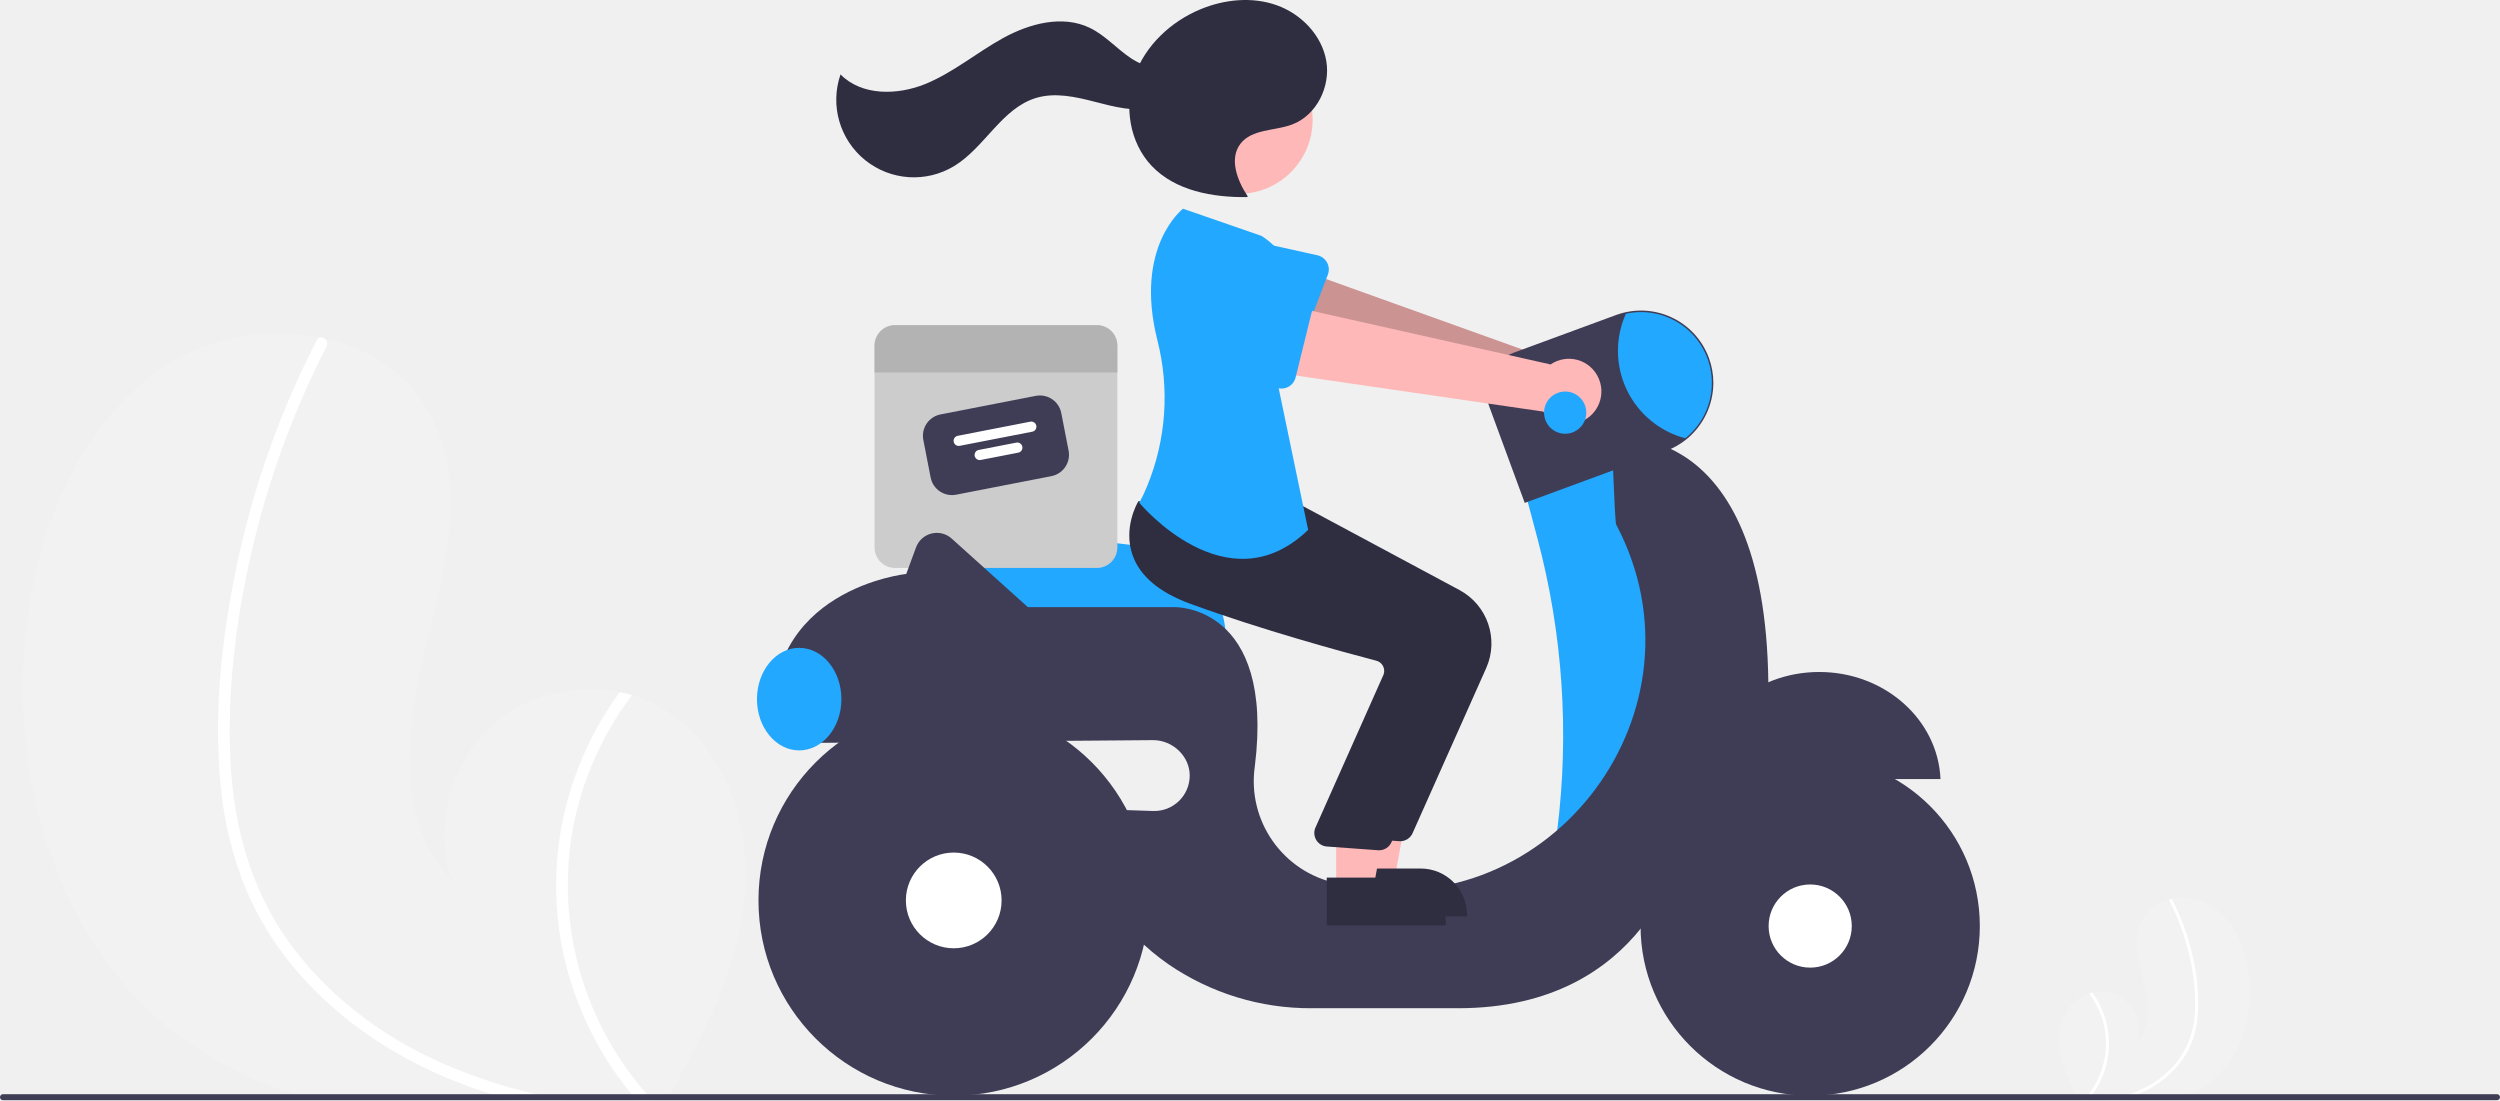
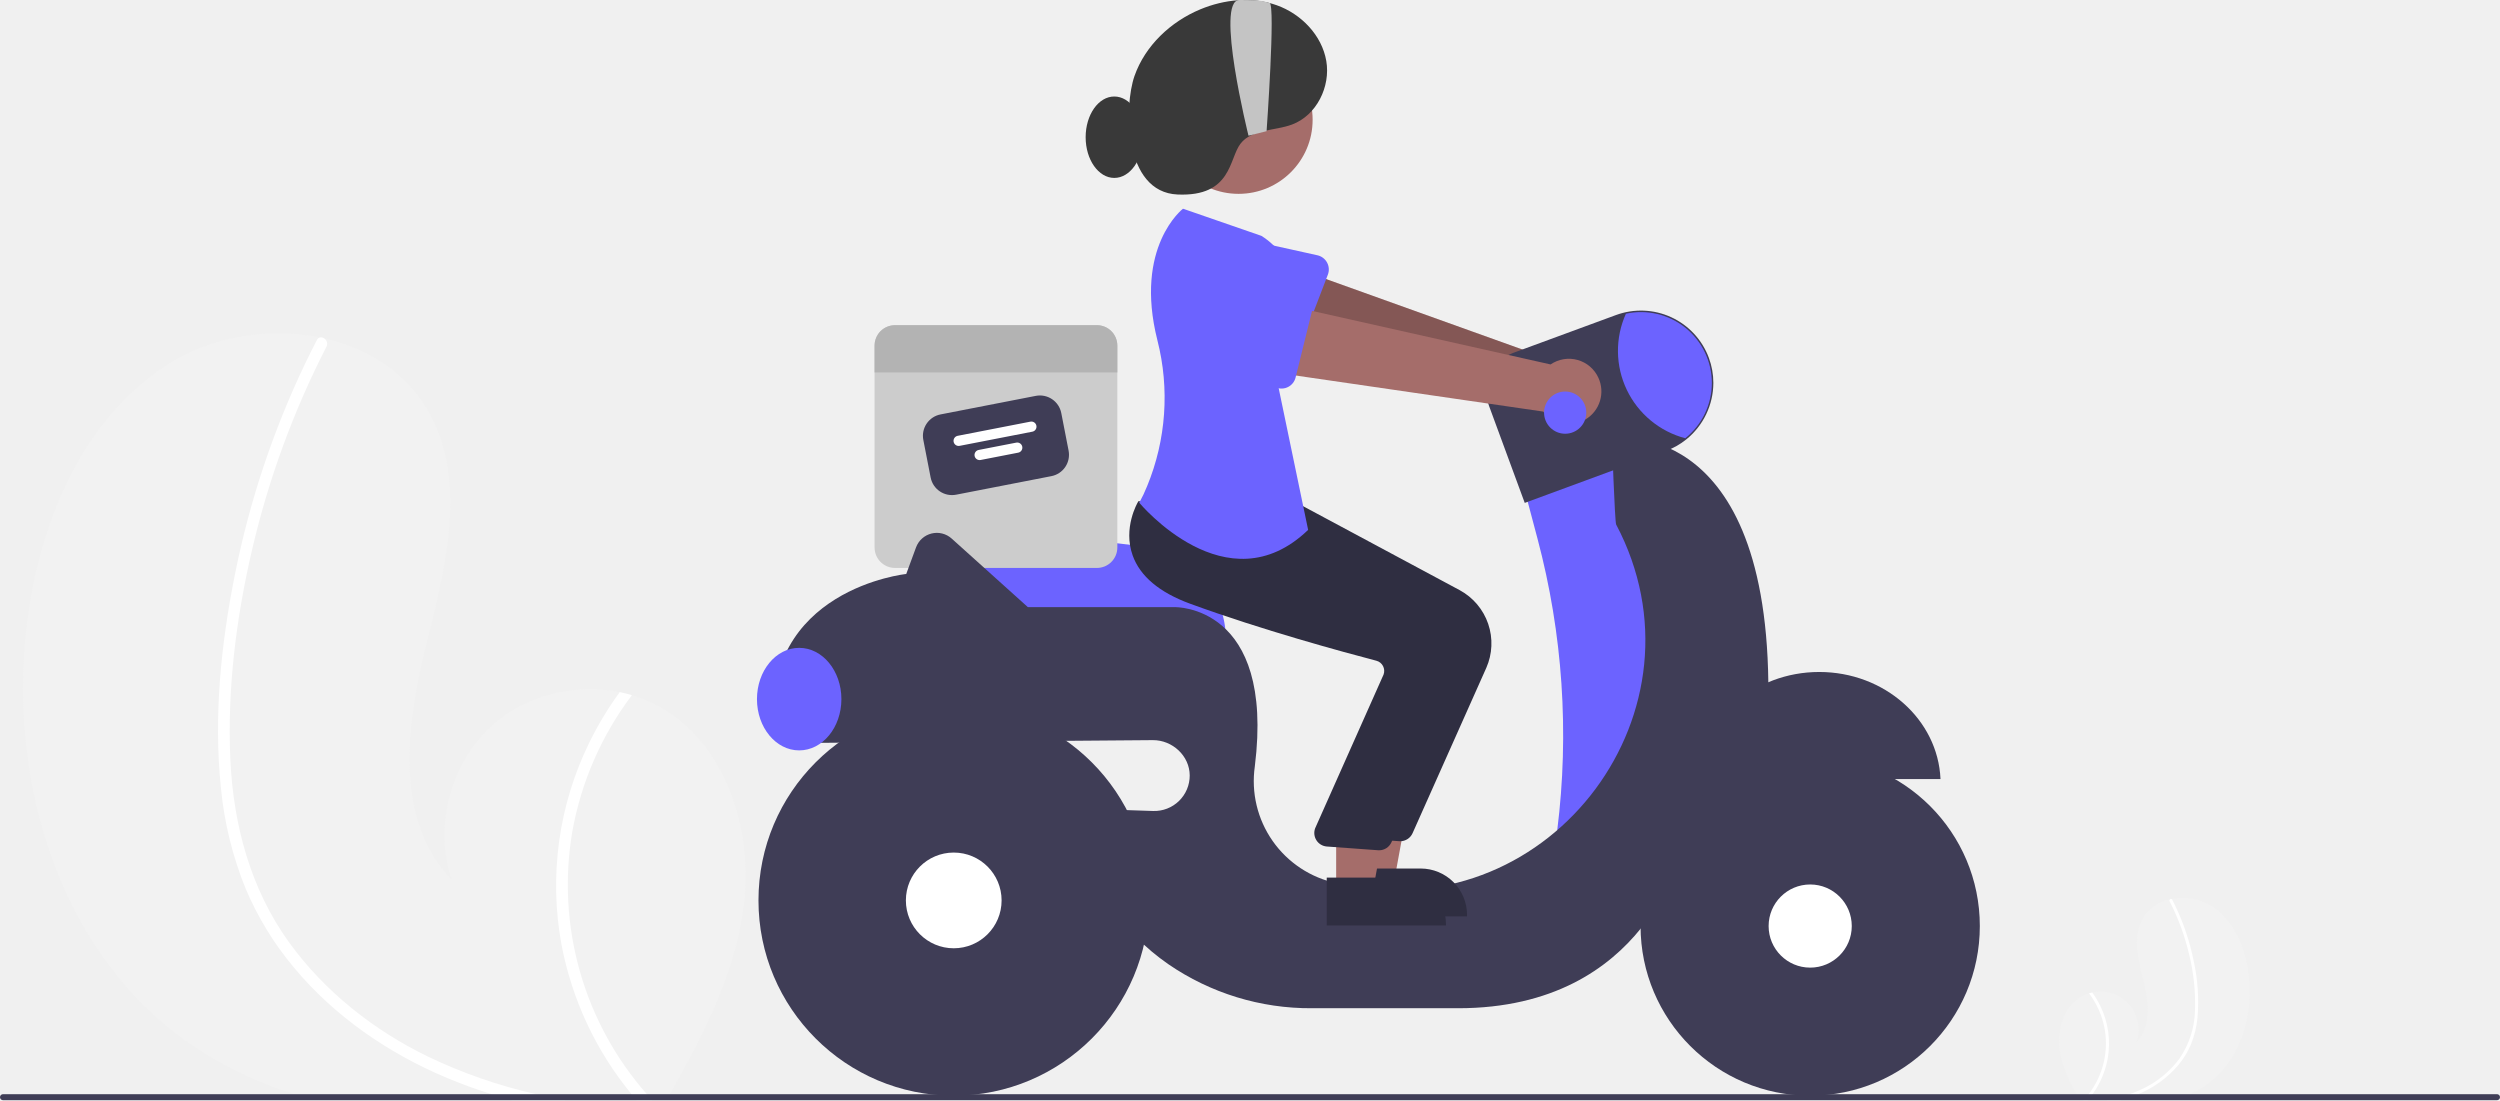
- <svg xmlns="http://www.w3.org/2000/svg" id="b9b3c72a-3b99-4e28-aee4-7b73d40b397f" data-name="Layer 1" width="829" height="364.829" viewBox="0 0 829 364.829">
-   <path d="M432.13,567.974c-2.85,22.33-13.33,42.76-24.51,62.44-.37.67-.75,1.33-1.14,2H290.28c-2.35-.61-4.67-1.28-6.98-2a127.027,127.027,0,0,1-36.69-18.05c-42.75-30.8-59.2-89-51.77-141.15,4.62-32.4,18.84-65.48,46.53-82.93,14.62-9.23,33.4-12.23,50.23-8.8.44.08.88.18,1.33.27,14.48,3.26,27.38,11.36,34.72,24.41,13.2,23.45,5.34,52.5-1.15,78.6-6.47,26.1-9.98,57.34,8.8,76.59-6.2-18.25-.08-40.02,14.73-52.36,11.19-9.31,26.77-12.8,40.98-9.91,1.36.29,2.7.62,4.02,1.02a44.598,44.598,0,0,1,9.17,3.84C426.35,514.315,435.32,542.805,432.13,567.974Z" transform="translate(-185.5 -267.5855)" fill="#f2f2f2" />
-   <path d="M363.23,630.414c3.22.75,6.45,1.41,9.7,2H355.36c-2.3-.62-4.59-1.28-6.86-2q-7.485-2.34-14.74-5.37c-19.4-8.14-37.27-20.36-50.79-36.62a103.371,103.371,0,0,1-16.02-26.17,118.856,118.856,0,0,1-8.2-33.49c-2.45-23.6.05-47.85,4.72-71.03a296.451,296.451,0,0,1,23.16-69.47q1.905-3.975,3.94-7.9a1.542,1.542,0,0,1,1.03-.88,1.777,1.777,0,0,1,1.33.27,2.106,2.106,0,0,1,.83,2.78,293.039,293.039,0,0,0-24.58,66.96c-5.32,22.67-8.34,46.39-7.31,69.7.98,21.78,6.67,43.2,19.58,61.01,11.79,16.26,28.07,29.08,46.08,37.81A169.131,169.131,0,0,0,363.23,630.414Z" transform="translate(-185.5 -267.5855)" fill="#fff" />
-   <path d="M401.79,632.414h-5.18c-.58-.66-1.14-1.33-1.69-2a110.411,110.411,0,0,1-23.24-49.66,107.734,107.734,0,0,1,9.29-67.05,110.241,110.241,0,0,1,10.04-16.62c1.36.29,2.7.62,4.02,1.02a106.056,106.056,0,0,0-19.77,45.34A105.095,105.095,0,0,0,400,630.414C400.58,631.084,401.18,631.755,401.79,632.414Z" transform="translate(-185.5 -267.5855)" fill="#fff" />
-   <path d="M868.429,615.408c.752,5.893,3.518,11.285,6.469,16.479.098.177.198.351.301.528h30.667c.62-.161,1.232-.338,1.842-.528a33.525,33.525,0,0,0,9.683-4.764c11.283-8.129,15.624-23.489,13.663-37.252-1.219-8.551-4.972-17.281-12.28-21.887a18.437,18.437,0,0,0-13.257-2.322c-.116.021-.232.048-.351.071a13.68,13.68,0,0,0-9.163,6.442c-3.484,6.189-1.409,13.856.303,20.744,1.708,6.888,2.634,15.133-2.322,20.214a12.644,12.644,0,0,0-14.703-16.434c-.359.077-.713.164-1.061.269a11.771,11.771,0,0,0-2.42,1.013C869.955,601.246,867.587,608.765,868.429,615.408Z" transform="translate(-185.5 -267.5855)" fill="#f2f2f2" />
-   <path d="M886.613,631.887c-.85.198-1.702.372-2.56.528h4.637c.607-.164,1.211-.338,1.81-.528q1.976-.618,3.89-1.417a34.9,34.9,0,0,0,13.404-9.665,27.282,27.282,0,0,0,4.228-6.907,31.368,31.368,0,0,0,2.164-8.839,62.858,62.858,0,0,0-1.246-18.746,78.238,78.238,0,0,0-6.112-18.334q-.503-1.049-1.04-2.085a.407.407,0,0,0-.272-.232.469.469,0,0,0-.351.071.556.556,0,0,0-.219.734,77.338,77.338,0,0,1,6.487,17.672,68.022,68.022,0,0,1,1.929,18.395,29.351,29.351,0,0,1-5.168,16.102,32.486,32.486,0,0,1-12.161,9.979A44.637,44.637,0,0,1,886.613,631.887Z" transform="translate(-185.5 -267.5855)" fill="#fff" />
-   <path d="M876.437,632.415h1.367c.153-.174.301-.351.446-.528a29.14,29.14,0,0,0,6.134-13.106,28.433,28.433,0,0,0-2.452-17.696,29.095,29.095,0,0,0-2.65-4.386c-.359.077-.713.164-1.061.269a27.99,27.99,0,0,1,5.218,11.966,27.737,27.737,0,0,1-6.529,22.953C876.756,632.064,876.598,632.24,876.437,632.415Z" transform="translate(-185.5 -267.5855)" fill="#fff" />
-   <path d="M592.01,480.094h-95.981L495.011,450.583a8.86,8.86,0,0,1,9.931-9.099l55.854,6.839h.007a31.291,31.291,0,0,1,31.206,31.27Z" transform="translate(-185.5 -267.5855)" fill="#22A8FF" />
-   <path d="M549.231,375.414H482.289a6.777,6.777,0,0,0-6.779,6.779v66.942a6.777,6.777,0,0,0,6.779,6.779h66.942a6.777,6.777,0,0,0,6.779-6.779V382.193A6.777,6.777,0,0,0,549.231,375.414Z" transform="translate(-185.5 -267.5855)" fill="#ccc" />
-   <path d="M534.154,425.471l-31.606,6.155a7.211,7.211,0,0,1-8.447-5.693L491.672,413.457a7.211,7.211,0,0,1,5.693-8.447l31.606-6.155a7.211,7.211,0,0,1,8.447,5.693l2.43,12.476A7.211,7.211,0,0,1,534.154,425.471Z" transform="translate(-185.5 -267.5855)" fill="#3f3d56" />
-   <path d="M527.831,410.732l-24.121,4.697a1.695,1.695,0,0,1-.648-3.327l24.121-4.697a1.695,1.695,0,0,1,.648,3.327Z" transform="translate(-185.5 -267.5855)" fill="#fff" />
-   <path d="M523.143,417.688l-12.476,2.43a1.695,1.695,0,0,1-.648-3.327l12.476-2.43a1.695,1.695,0,1,1,.648,3.327Z" transform="translate(-185.5 -267.5855)" fill="#fff" />
-   <path d="M556.01,382.193v8.897h-80.5v-8.897a6.777,6.777,0,0,1,6.779-6.779h66.942A6.777,6.777,0,0,1,556.01,382.193Z" transform="translate(-185.5 -267.5855)" fill="#b3b3b3" />
-   <path d="M716.761,393.877a10.743,10.743,0,0,0-15.193-6.365l-92.097-33.043-4.056,23.007,91.803,25.245a10.801,10.801,0,0,0,19.543-8.845Z" transform="translate(-185.5 -267.5855)" fill="#ffb8b8" />
-   <path d="M716.761,393.877a10.743,10.743,0,0,0-15.193-6.365l-92.097-33.043-4.056,23.007,91.803,25.245a10.801,10.801,0,0,0,19.543-8.845Z" transform="translate(-185.5 -267.5855)" opacity="0.2" />
-   <path d="M625.817,358.662l-8.697,22.72a4.817,4.817,0,0,1-6.861,2.476l-21.136-11.896a13.377,13.377,0,0,1,9.637-24.959l23.602,5.235a4.817,4.817,0,0,1,3.454,6.424Z" transform="translate(-185.5 -267.5855)" fill="#22A8FF" />
-   <path d="M724.01,414.914l-33,15,4.333,16.311a253.735,253.735,0,0,1,6.54,96.65v0l24.128,5.039,20-51-7-58Z" transform="translate(-185.5 -267.5855)" fill="#22A8FF" />
-   <path d="M788.76,490.414c-21.682,0-39.352,15.762-40.209,35.5h80.418C828.111,506.176,810.442,490.414,788.76,490.414Z" transform="translate(-185.5 -267.5855)" fill="#3f3d56" />
-   <path d="M771.881,493.816c-1.128-89.098-51.872-80.902-51.872-80.902s.949,27.733,1.405,28.596c32.335,61.18-21.03,132.904-88.96,119.709q-1.921-.373-3.691-.757a34.581,34.581,0,0,1-27.163-38.763c6.692-53.736-26.591-52.785-26.591-52.785H526.343l-25.273-22.746a7.347,7.347,0,0,0-11.809,2.921l-3.251,8.825s-48,5-44,52h14.84a29.967,29.967,0,0,0,.16,4l110.751-.9c6.492-.053,12.222,5.208,12.249,11.7a11.753,11.753,0,0,1-12.144,11.796l-17.855-.595c-5.5,24.5,8,41,22.875,51.375a83.148,83.148,0,0,0,47.618,14.625h48.507c63,0,74-53,74-53C776.01,534.914,771.881,493.816,771.881,493.816Z" transform="translate(-185.5 -267.5855)" fill="#3f3d56" />
-   <circle cx="600.26" cy="307.079" r="56.25" fill="#3f3d56" />
-   <circle cx="600.26" cy="307.079" r="13.787" fill="#fff" />
-   <circle cx="316.26" cy="298.579" r="64.75" fill="#3f3d56" />
-   <circle cx="316.26" cy="298.579" r="15.87" fill="#fff" />
-   <path d="M691.104,434.347,679.23,402.097a13.638,13.638,0,0,1,8.087-17.511l34.04-12.531a23.998,23.998,0,0,1,30.812,14.227,23.845,23.845,0,0,1,1.481,8.292,24.189,24.189,0,0,1-8.988,18.73,23.813,23.813,0,0,1-6.72,3.789Z" transform="translate(-185.5 -267.5855)" fill="#3f3d56" />
-   <path d="M753.15,394.574a23.549,23.549,0,0,1-8.8,18.34,29.988,29.988,0,0,1-19.7-41.3,23.505,23.505,0,0,1,28.5,22.96Z" transform="translate(-185.5 -267.5855)" fill="#22A8FF" />
-   <ellipse cx="265.01" cy="231.829" rx="14" ry="17" fill="#22A8FF" />
-   <polygon points="450.071 292.005 462.331 292.005 468.164 260.208 450.069 260.209 450.071 292.005" fill="#ffb8b8" />
-   <path d="M632.444,555.588l24.144-.001h.001a15.386,15.386,0,0,1,15.386,15.386v.5l-39.531.001Z" transform="translate(-185.5 -267.5855)" fill="#2f2e41" />
-   <path d="M649.801,546.54q-.214,0-.43-.021l-16.967-1.235a4.5,4.5,0,0,1-3.809-6.029l22.707-51.015a3.498,3.498,0,0,0-.196-2.799,3.451,3.451,0,0,0-2.211-1.76c-10.677-2.791-38.072-10.223-61.786-18.918-10.16-3.726-16.559-9.109-19.019-16.002-3.243-9.087,1.555-17.374,1.76-17.722l.161-.272,22.315,2.028,24.191,2.058,53.013,28.428a20.086,20.086,0,0,1,8.819,25.784L653.908,543.873A4.497,4.497,0,0,1,649.801,546.54Z" transform="translate(-185.5 -267.5855)" fill="#2f2e41" />
-   <circle cx="410.705" cy="39.72" r="24.561" fill="#ffb8b8" />
-   <polygon points="443.071 295.005 455.331 295.005 461.164 263.208 443.069 263.209 443.071 295.005" fill="#ffb8b8" />
-   <path d="M625.444,558.588l24.144-.001h.001a15.386,15.386,0,0,1,15.386,15.386v.5l-39.531.001Z" transform="translate(-185.5 -267.5855)" fill="#2f2e41" />
-   <path d="M642.801,549.54q-.214,0-.43-.021l-16.967-1.235a4.5,4.5,0,0,1-3.809-6.029l22.707-51.015a3.498,3.498,0,0,0-.196-2.799,3.451,3.451,0,0,0-2.211-1.76c-10.677-2.791-38.072-10.223-61.786-18.918-10.16-3.726-16.559-9.109-19.019-16.002-3.243-9.087,1.555-17.374,1.76-17.722l.161-.272,22.315,2.028,24.191,2.058,53.013,28.428a20.086,20.086,0,0,1,8.819,25.784L646.908,546.873A4.497,4.497,0,0,1,642.801,549.54Z" transform="translate(-185.5 -267.5855)" fill="#2f2e41" />
-   <path d="M603.78,345.794l-26-9s-16.322,12.54-8.481,43.649a77.012,77.012,0,0,1-3.4,48.32,49.779,49.779,0,0,1-2.619,5.531s29,35,56,9l-10.5-50.5S625.28,359.294,603.78,345.794Z" transform="translate(-185.5 -267.5855)" fill="#22A8FF" />
-   <path d="M599.255,332.702c-3.496-5.232-6.254-12.488-2.406-17.466,3.799-4.914,11.292-4.19,17.111-6.365,8.104-3.029,12.804-12.549,11.338-21.076s-8.31-15.594-16.464-18.486-17.348-1.951-25.333,1.379c-9.829,4.1-18.261,12.03-21.797,22.076s-1.646,22.108,5.689,29.83c7.864,8.278,20.206,10.485,31.623,10.351" transform="translate(-185.5 -267.5855)" fill="#2f2e41" />
-   <path d="M576.408,288.069c-4.405,3.586-11.125,1.993-15.854-1.154s-8.565-7.628-13.681-10.096c-9.019-4.35-19.924-1.458-28.702,3.36s-16.559,11.475-25.831,15.256-21.104,3.968-28.125-3.172a25.732,25.732,0,0,0,37.71,30.371c10.159-6.188,15.771-19.164,27.166-22.579,6.306-1.89,13.076-.368,19.449,1.281s13.018,3.43,19.449,2.027,12.447-7.183,11.629-13.715Z" transform="translate(-185.5 -267.5855)" fill="#2f2e41" />
-   <path d="M715.538,392.877a10.743,10.743,0,0,0-15.863-4.442L604.206,367.008l-1.187,23.332,94.217,13.726a10.801,10.801,0,0,0,18.302-11.189Z" transform="translate(-185.5 -267.5855)" fill="#ffb8b8" />
-   <path d="M620.945,369.151l-5.827,23.62a4.817,4.817,0,0,1-6.503,3.303l-22.443-9.198a13.377,13.377,0,0,1,6.484-25.957l24.068,2.283a4.817,4.817,0,0,1,4.22,5.949Z" transform="translate(-185.5 -267.5855)" fill="#22A8FF" />
-   <circle cx="519.01" cy="136.829" r="7" fill="#22A8FF" />
-   <path d="M1014.5,631.414a1.003,1.003,0,0,1-1,1h-827a1,1,0,0,1,0-2h827A1.003,1.003,0,0,1,1014.5,631.414Z" transform="translate(-185.5 -267.5855)" fill="#3f3d56" />
+ <svg xmlns="http://www.w3.org/2000/svg" width="829" height="365" viewBox="0 0 829 365" fill="none">
+   <g clip-path="url(#clip0)">
+     <path d="M246.63 300.389C243.78 322.719 233.3 343.149 222.12 362.829C221.75 363.499 221.37 364.159 220.98 364.829H104.78C102.43 364.219 100.11 363.549 97.8 362.829C84.675 358.833 72.285 352.737 61.11 344.779C18.36 313.979 1.91 255.779 9.34 203.629C13.96 171.229 28.18 138.149 55.87 120.699C70.49 111.469 89.27 108.469 106.1 111.899C106.54 111.979 106.98 112.079 107.43 112.169C121.91 115.429 134.81 123.529 142.15 136.579C155.35 160.029 147.49 189.079 141 215.179C134.53 241.279 131.02 272.519 149.8 291.769C143.6 273.519 149.72 251.749 164.53 239.409C175.72 230.099 191.3 226.609 205.51 229.499C206.87 229.789 208.21 230.119 209.53 230.519C212.72 231.453 215.796 232.741 218.7 234.359C240.85 246.729 249.82 275.219 246.63 300.389Z" fill="#F2F2F2" />
+     <path d="M177.73 362.829C180.95 363.579 184.18 364.239 187.43 364.829H169.86C167.56 364.209 165.27 363.549 163 362.829C158.01 361.269 153.096 359.479 148.26 357.459C128.86 349.319 110.99 337.099 97.47 320.839C90.858 312.961 85.458 304.14 81.45 294.669C77.103 283.963 74.341 272.681 73.25 261.179C70.8 237.579 73.3 213.329 77.97 190.149C82.789 166.124 90.569 142.789 101.13 120.679C102.4 118.029 103.713 115.395 105.07 112.779C105.163 112.563 105.304 112.372 105.483 112.22C105.661 112.067 105.872 111.957 106.1 111.899C106.561 111.809 107.04 111.906 107.43 112.169C107.898 112.437 108.245 112.876 108.4 113.393C108.554 113.91 108.504 114.467 108.26 114.949C97.37 136.185 89.116 158.671 83.68 181.909C78.36 204.579 75.34 228.299 76.37 251.609C77.35 273.389 83.04 294.809 95.95 312.619C107.74 328.879 124.02 341.699 142.03 350.429C153.429 355.883 165.404 360.042 177.73 362.829V362.829Z" fill="white" />
+     <path d="M216.29 364.829H211.11C210.53 364.169 209.97 363.499 209.42 362.829C197.621 348.493 189.628 331.413 186.18 313.169C181.992 290.401 185.25 266.89 195.47 246.119C198.321 240.295 201.681 234.733 205.51 229.499C206.87 229.789 208.21 230.119 209.53 230.519C199.458 243.863 192.684 259.399 189.76 275.859C187.151 291.283 188.018 307.095 192.298 322.141C196.579 337.187 204.164 351.088 214.5 362.829C215.08 363.499 215.68 364.169 216.29 364.829Z" fill="white" />
+     <path d="M682.929 347.822C683.682 353.716 686.447 359.107 689.398 364.301C689.496 364.478 689.596 364.652 689.699 364.829H720.366C720.986 364.668 721.599 364.491 722.208 364.301C725.672 363.247 728.942 361.638 731.891 359.538C743.174 351.409 747.516 336.049 745.555 322.285C744.335 313.735 740.582 305.004 733.274 300.399C729.306 297.982 724.571 297.152 720.018 298.076C719.902 298.097 719.786 298.124 719.667 298.147C717.771 298.514 715.975 299.277 714.396 300.388C712.816 301.498 711.49 302.93 710.504 304.59C707.02 310.779 709.094 318.445 710.807 325.334C712.515 332.222 713.441 340.467 708.485 345.547C709.211 343.423 709.359 341.143 708.912 338.942C708.465 336.742 707.441 334.7 705.944 333.026C704.447 331.353 702.531 330.108 700.393 329.421C698.256 328.733 695.974 328.627 693.782 329.113C693.423 329.19 693.069 329.277 692.721 329.382C691.879 329.629 691.067 329.969 690.301 330.396C684.455 333.66 682.087 341.179 682.929 347.822Z" fill="#F2F2F2" />
+     <path d="M701.113 364.301C700.264 364.499 699.411 364.673 698.553 364.829H703.19C703.797 364.665 704.402 364.491 705.001 364.301C706.318 363.889 707.615 363.417 708.891 362.884C714.068 360.782 718.665 357.467 722.295 353.219C724.041 351.14 725.466 348.812 726.523 346.312C727.671 343.487 728.4 340.509 728.688 337.474C729.214 331.198 728.794 324.879 727.442 318.728C726.17 312.387 724.117 306.229 721.329 300.393C720.994 299.694 720.648 298.999 720.29 298.308C720.265 298.251 720.228 298.201 720.181 298.161C720.134 298.12 720.078 298.091 720.018 298.076C719.896 298.052 719.77 298.078 719.667 298.147C719.543 298.218 719.452 298.334 719.411 298.47C719.37 298.607 719.383 298.754 719.448 298.881C722.322 304.485 724.5 310.42 725.935 316.553C727.413 322.568 728.062 328.757 727.864 334.948C727.759 340.706 725.962 346.306 722.697 351.05C719.522 355.322 715.345 358.749 710.535 361.028C707.527 362.468 704.366 363.566 701.113 364.301Z" fill="white" />
+     <path d="M690.937 364.829H692.304C692.457 364.655 692.605 364.478 692.75 364.302C695.864 360.518 697.973 356.01 698.883 351.195C699.988 345.187 699.129 338.982 696.431 333.5C695.679 331.962 694.792 330.495 693.782 329.113C693.423 329.19 693.069 329.277 692.721 329.382C695.379 332.904 697.167 337.004 697.938 341.349C698.627 345.419 698.398 349.592 697.268 353.563C696.139 357.534 694.137 361.203 691.409 364.302C691.256 364.478 691.098 364.655 690.937 364.829Z" fill="white" />
+     <path d="M406.51 212.508H310.529L309.511 182.997C309.467 181.718 309.701 180.444 310.196 179.264C310.692 178.084 311.437 177.025 312.381 176.16C313.324 175.295 314.444 174.646 315.663 174.255C316.882 173.865 318.172 173.743 319.442 173.899L375.297 180.738H375.303C383.584 180.76 391.518 184.064 397.367 189.925C403.217 195.787 406.504 203.727 406.51 212.008V212.508Z" fill="#6C63FF" />
+     <path d="M363.731 107.829H296.789C295.898 107.829 295.017 108.004 294.194 108.345C293.372 108.685 292.624 109.185 291.995 109.814C291.365 110.444 290.866 111.191 290.525 112.014C290.185 112.836 290.01 113.718 290.01 114.608V181.55C290.01 182.44 290.185 183.322 290.525 184.145C290.866 184.967 291.365 185.715 291.995 186.344C292.624 186.974 293.372 187.473 294.194 187.814C295.017 188.154 295.898 188.329 296.789 188.329H363.731C364.621 188.329 365.503 188.154 366.325 187.814C367.148 187.473 367.895 186.974 368.525 186.344C369.154 185.715 369.654 184.967 369.994 184.145C370.335 183.322 370.51 182.44 370.51 181.55V114.608C370.51 113.718 370.335 112.836 369.994 112.014C369.654 111.191 369.154 110.444 368.525 109.814C367.895 109.185 367.148 108.685 366.325 108.345C365.503 108.004 364.621 107.829 363.731 107.829V107.829Z" fill="#CCCCCC" />
+     <path d="M348.654 157.886L317.048 164.041C315.173 164.404 313.231 164.008 311.648 162.941C310.064 161.874 308.969 160.222 308.602 158.348L306.172 145.872C305.809 143.997 306.205 142.055 307.272 140.471C308.339 138.888 309.991 137.792 311.865 137.425L343.471 131.27C345.346 130.907 347.288 131.303 348.872 132.37C350.455 133.437 351.551 135.089 351.918 136.963L354.348 149.439C354.71 151.314 354.315 153.256 353.248 154.84C352.18 156.423 350.528 157.519 348.654 157.886Z" fill="#3F3D56" />
+     <path d="M342.331 143.146L318.21 147.844C317.769 147.929 317.312 147.837 316.939 147.585C316.566 147.334 316.309 146.945 316.223 146.504C316.137 146.063 316.23 145.606 316.481 145.233C316.732 144.86 317.121 144.602 317.562 144.517L341.683 139.819C342.124 139.733 342.582 139.826 342.954 140.078C343.327 140.329 343.585 140.718 343.67 141.159C343.756 141.6 343.664 142.057 343.412 142.43C343.161 142.803 342.772 143.06 342.331 143.146V143.146Z" fill="white" />
+     <path d="M337.643 150.102L325.166 152.532C324.725 152.618 324.268 152.525 323.895 152.274C323.523 152.023 323.265 151.634 323.179 151.192C323.093 150.751 323.186 150.294 323.437 149.921C323.688 149.549 324.077 149.291 324.519 149.205L336.995 146.775C337.213 146.733 337.438 146.734 337.656 146.778C337.874 146.822 338.081 146.909 338.266 147.034C338.45 147.158 338.609 147.317 338.732 147.503C338.854 147.689 338.94 147.896 338.982 148.115C339.025 148.333 339.024 148.558 338.979 148.776C338.935 148.994 338.848 149.202 338.724 149.386C338.6 149.571 338.44 149.729 338.254 149.852C338.069 149.975 337.861 150.06 337.643 150.102Z" fill="white" />
+     <path d="M370.51 114.608V123.505H290.01V114.608C290.01 113.718 290.185 112.836 290.525 112.014C290.866 111.191 291.365 110.444 291.995 109.814C292.624 109.185 293.372 108.685 294.194 108.345C295.017 108.004 295.898 107.829 296.789 107.829H363.731C364.621 107.829 365.503 108.004 366.325 108.345C367.148 108.685 367.895 109.185 368.525 109.814C369.154 110.444 369.654 111.191 369.994 112.014C370.335 112.836 370.51 113.718 370.51 114.608Z" fill="#B3B3B3" />
+     <path d="M531.26 126.291C530.796 124.791 530.008 123.411 528.952 122.248C527.896 121.086 526.598 120.169 525.15 119.562C523.701 118.955 522.137 118.673 520.568 118.736C518.999 118.799 517.462 119.206 516.067 119.927L423.971 86.884L419.914 109.891L511.718 135.136C513.084 137.4 515.234 139.084 517.759 139.868C520.284 140.653 523.009 140.484 525.418 139.394C527.827 138.304 529.752 136.368 530.829 133.953C531.906 131.538 532.059 128.812 531.26 126.291V126.291Z" fill="#A56D6A" />
+     <path opacity="0.2" d="M531.26 126.291C530.796 124.791 530.008 123.411 528.952 122.248C527.896 121.086 526.598 120.169 525.15 119.562C523.701 118.955 522.137 118.673 520.568 118.736C518.999 118.799 517.462 119.206 516.067 119.927L423.971 86.884L419.914 109.891L511.718 135.136C513.084 137.4 515.234 139.084 517.759 139.868C520.284 140.653 523.009 140.484 525.418 139.394C527.827 138.304 529.752 136.368 530.829 133.953C531.906 131.538 532.059 128.812 531.26 126.291V126.291Z" fill="black" />
+     <path d="M440.317 91.076L431.621 113.797C431.373 114.443 430.989 115.029 430.495 115.513C430.001 115.998 429.408 116.371 428.757 116.606C428.106 116.84 427.412 116.932 426.722 116.875C426.032 116.817 425.363 116.612 424.76 116.272L403.623 104.376C400.323 103.091 397.668 100.55 396.238 97.31C394.809 94.07 394.723 90.395 395.998 87.092C397.274 83.788 399.807 81.125 403.043 79.687C406.279 78.248 409.954 78.151 413.261 79.418L436.863 84.652C437.539 84.802 438.174 85.096 438.726 85.514C439.278 85.932 439.733 86.464 440.061 87.073C440.389 87.683 440.582 88.356 440.626 89.047C440.67 89.738 440.565 90.43 440.317 91.076V91.076Z" fill="#6C63FF" />
+     <path d="M538.51 147.329L505.51 162.329L509.842 178.64C518.209 210.138 520.429 242.952 516.382 275.29V275.29L540.51 280.329L560.51 229.329L553.51 171.329L538.51 147.329Z" fill="#6C63FF" />
+     <path d="M603.26 222.829C581.578 222.829 563.908 238.591 563.051 258.329H643.469C642.611 238.591 624.942 222.829 603.26 222.829Z" fill="#3F3D56" />
+     <path d="M586.381 226.23C585.253 137.132 534.51 145.329 534.51 145.329C534.51 145.329 535.459 173.062 535.915 173.925C568.25 235.104 514.885 306.828 446.955 293.633C445.674 293.385 444.444 293.132 443.264 292.876C434.656 291.079 427.057 286.071 422.011 278.87C416.965 271.67 414.852 262.817 416.1 254.114C422.792 200.378 389.51 201.329 389.51 201.329H340.843L315.57 178.583C314.678 177.78 313.603 177.208 312.438 176.917C311.274 176.625 310.056 176.624 308.891 176.912C307.726 177.2 306.649 177.769 305.755 178.57C304.861 179.37 304.176 180.378 303.761 181.504L300.51 190.329C300.51 190.329 252.51 195.329 256.51 242.329H271.35C271.314 243.664 271.367 245.001 271.51 246.329L382.261 245.428C388.753 245.376 394.483 250.636 394.51 257.128C394.516 258.709 394.204 260.274 393.592 261.731C392.979 263.188 392.079 264.507 390.946 265.608C389.812 266.71 388.468 267.571 386.993 268.14C385.519 268.71 383.945 268.977 382.365 268.924L364.51 268.329C359.01 292.829 372.51 309.329 387.385 319.704C401.39 329.331 418.008 334.435 435.002 334.329H483.51C546.51 334.329 557.51 281.329 557.51 281.329C590.51 267.329 586.381 226.23 586.381 226.23Z" fill="#3F3D56" />
+     <path d="M600.26 363.329C631.326 363.329 656.51 338.145 656.51 307.079C656.51 276.013 631.326 250.829 600.26 250.829C569.194 250.829 544.01 276.013 544.01 307.079C544.01 338.145 569.194 363.329 600.26 363.329Z" fill="#3F3D56" />
+     <path d="M600.26 320.866C607.874 320.866 614.047 314.693 614.047 307.079C614.047 299.465 607.874 293.292 600.26 293.292C592.646 293.292 586.473 299.465 586.473 307.079C586.473 314.693 592.646 320.866 600.26 320.866Z" fill="white" />
+     <path d="M316.26 363.329C352.02 363.329 381.01 334.34 381.01 298.579C381.01 262.819 352.02 233.829 316.26 233.829C280.499 233.829 251.51 262.819 251.51 298.579C251.51 334.34 280.499 363.329 316.26 363.329Z" fill="#3F3D56" />
+     <path d="M316.26 314.449C325.025 314.449 332.13 307.344 332.13 298.579C332.13 289.814 325.025 282.709 316.26 282.709C307.495 282.709 300.39 289.814 300.39 298.579C300.39 307.344 307.495 314.449 316.26 314.449Z" fill="white" />
+     <path d="M505.604 166.761L493.73 134.512C493.111 132.831 492.83 131.045 492.901 129.255C492.973 127.465 493.396 125.707 494.147 124.081C494.898 122.455 495.962 120.993 497.278 119.778C498.594 118.563 500.136 117.62 501.817 117.001L535.857 104.47C538.814 103.381 541.957 102.885 545.106 103.01C548.255 103.136 551.348 103.881 554.209 105.202C557.071 106.523 559.644 108.394 561.781 110.71C563.919 113.025 565.58 115.739 566.669 118.697C567.651 121.351 568.152 124.159 568.15 126.989C568.137 130.583 567.324 134.128 565.769 137.368C564.215 140.608 561.957 143.461 559.162 145.719C557.143 147.339 554.873 148.619 552.442 149.508L505.604 166.761Z" fill="#3F3D56" />
+     <path d="M567.65 126.989C567.647 130.509 566.855 133.984 565.332 137.158C563.809 140.332 561.594 143.124 558.85 145.329C554.639 144.218 550.721 142.204 547.368 139.426C544.014 136.648 541.306 133.173 539.431 129.243C537.556 125.313 536.56 121.021 536.512 116.667C536.463 112.313 537.363 108 539.15 104.029C542.58 103.283 546.133 103.315 549.549 104.122C552.965 104.929 556.157 106.491 558.891 108.693C561.624 110.895 563.83 113.682 565.346 116.848C566.861 120.014 567.649 123.479 567.65 126.989V126.989Z" fill="#6C63FF" />
+     <path d="M265.01 248.829C272.742 248.829 279.01 241.218 279.01 231.829C279.01 222.44 272.742 214.829 265.01 214.829C257.278 214.829 251.01 222.44 251.01 231.829C251.01 241.218 257.278 248.829 265.01 248.829Z" fill="#6C63FF" />
+     <path d="M450.071 292.005H462.331L468.164 260.208L450.069 260.209L450.071 292.005Z" fill="#A56D6A" />
+     <path d="M446.944 288.002L471.087 288.001H471.088C473.109 288.001 475.11 288.399 476.977 289.172C478.843 289.945 480.54 291.079 481.968 292.507C483.397 293.936 484.53 295.632 485.304 297.499C486.077 299.366 486.475 301.367 486.475 303.387V303.887L446.944 303.889L446.944 288.002Z" fill="#2F2E41" />
+     <path d="M464.301 278.954C464.158 278.954 464.015 278.947 463.871 278.934L446.905 277.698C446.218 277.635 445.556 277.414 444.969 277.054C444.381 276.694 443.884 276.204 443.516 275.621C443.148 275.039 442.919 274.379 442.846 273.694C442.773 273.009 442.858 272.316 443.095 271.669L465.802 220.654C465.964 220.2 466.03 219.716 465.997 219.234C465.963 218.753 465.83 218.283 465.605 217.855C465.382 217.423 465.069 217.042 464.688 216.739C464.307 216.436 463.866 216.216 463.394 216.096C452.717 213.305 425.322 205.873 401.608 197.178C391.448 193.452 385.049 188.068 382.589 181.176C379.346 172.089 384.144 163.802 384.35 163.454L384.511 163.182L406.825 165.21L431.016 167.268L484.03 195.695C488.472 198.098 491.846 202.085 493.48 206.863C495.115 211.641 494.889 216.86 492.848 221.479L468.407 276.287C468.054 277.081 467.478 277.755 466.749 278.228C466.021 278.702 465.17 278.954 464.301 278.954Z" fill="#2F2E41" />
+     <path d="M410.705 64.281C424.27 64.281 435.266 53.285 435.266 39.72C435.266 26.155 424.27 15.159 410.705 15.159C397.141 15.159 386.144 26.155 386.144 39.72C386.144 53.285 397.141 64.281 410.705 64.281Z" fill="#A56D6A" />
+     <path d="M443.071 295.005H455.331L461.164 263.208L443.069 263.209L443.071 295.005Z" fill="#A56D6A" />
+     <path d="M439.944 291.002L464.087 291.001H464.088C466.109 291.001 468.11 291.399 469.977 292.172C471.843 292.945 473.54 294.079 474.968 295.507C476.397 296.936 477.53 298.632 478.304 300.499C479.077 302.366 479.475 304.367 479.475 306.387V306.887L439.944 306.889L439.944 291.002Z" fill="#2F2E41" />
+     <path d="M457.301 281.954C457.158 281.954 457.015 281.947 456.871 281.934L439.905 280.698C439.218 280.635 438.556 280.414 437.969 280.054C437.381 279.694 436.884 279.204 436.516 278.621C436.148 278.039 435.919 277.379 435.846 276.694C435.773 276.009 435.858 275.316 436.095 274.669L458.802 223.654C458.964 223.2 459.03 222.716 458.997 222.234C458.963 221.753 458.83 221.283 458.605 220.855C458.382 220.423 458.069 220.042 457.688 219.739C457.307 219.436 456.866 219.216 456.394 219.096C445.717 216.305 418.322 208.873 394.608 200.178C384.448 196.452 378.049 191.068 375.589 184.176C372.346 175.089 377.144 166.802 377.35 166.454L377.511 166.182L399.825 168.21L424.016 170.268L477.03 198.695C481.472 201.098 484.846 205.085 486.48 209.863C488.115 214.641 487.889 219.86 485.848 224.479L461.407 279.287C461.054 280.081 460.478 280.755 459.749 281.228C459.021 281.702 458.17 281.954 457.301 281.954Z" fill="#2F2E41" />
+     <path d="M418.28 78.208L392.28 69.208C392.28 69.208 375.958 81.748 383.799 112.857C387.893 128.91 386.7 145.855 380.399 161.177C379.64 163.073 378.766 164.92 377.78 166.708C377.78 166.708 406.78 201.708 433.78 175.708L423.28 125.208C423.28 125.208 439.78 91.708 418.28 78.208Z" fill="#6C63FF" />
+     <path d="M411.349 47.651C407.5 52.629 408.5 65.266 390.5 64.5C372.5 63.734 372.668 35.225 376.204 25.179C379.739 15.133 388.171 7.202 398.001 3.103C405.985 -0.228 415.18 -1.168 423.334 1.724C431.487 4.616 438.332 11.684 439.798 20.21C441.264 28.737 436.563 38.257 428.459 41.286C422.641 43.461 415.148 42.736 411.349 47.651Z" fill="#393939" />
+     <path d="M530.038 125.292C529.392 123.86 528.44 122.588 527.249 121.564C526.058 120.541 524.656 119.791 523.144 119.368C521.632 118.944 520.045 118.857 518.495 119.113C516.946 119.37 515.472 119.962 514.176 120.85L418.706 99.423L417.52 122.755L511.736 136.48C513.372 138.558 515.713 139.964 518.315 140.431C520.918 140.898 523.601 140.394 525.857 139.015C528.113 137.636 529.785 135.477 530.555 132.948C531.326 130.419 531.142 127.694 530.038 125.292V125.292Z" fill="#A56D6A" />
+     <path d="M435.445 101.566L429.618 125.186C429.452 125.858 429.144 126.486 428.713 127.028C428.283 127.57 427.74 128.013 427.123 128.326C426.506 128.64 425.829 128.817 425.137 128.845C424.445 128.873 423.756 128.751 423.115 128.489L400.673 119.291C397.237 118.425 394.285 116.232 392.465 113.192C390.645 110.153 390.105 106.515 390.964 103.078C391.823 99.64 394.01 96.684 397.046 94.857C400.081 93.031 403.718 92.483 407.157 93.334L431.225 95.617C431.914 95.683 432.581 95.896 433.18 96.242C433.779 96.589 434.297 97.061 434.697 97.625C435.098 98.19 435.372 98.834 435.501 99.514C435.63 100.194 435.611 100.894 435.445 101.566V101.566Z" fill="#6C63FF" />
+     <path d="M519.01 143.829C522.876 143.829 526.01 140.695 526.01 136.829C526.01 132.963 522.876 129.829 519.01 129.829C515.144 129.829 512.01 132.963 512.01 136.829C512.01 140.695 515.144 143.829 519.01 143.829Z" fill="#6C63FF" />
+     <path d="M829 363.829C828.999 364.094 828.894 364.348 828.706 364.535C828.519 364.723 828.265 364.828 828 364.829H1C0.735 364.829 0.48 364.724 0.293 364.536C0.105 364.349 0 364.094 0 363.829C0 363.564 0.105 363.31 0.293 363.122C0.48 362.934 0.735 362.829 1 362.829H828C828.265 362.83 828.519 362.936 828.706 363.123C828.894 363.31 828.999 363.564 829 363.829V363.829Z" fill="#3F3D56" />
+     <path d="M411 9.68342e-06C419.19 -0 419 0.5 421 1C423 1.5 420 43.5 420 43.5L414 45C414 45 402.81 0 411 9.68342e-06Z" fill="#C4C4C4" />
+     <ellipse cx="369.5" cy="45.5" rx="9.5" ry="13.5" fill="#393939" />
+   </g>
+   <defs>
+     <clipPath id="clip0">
+       <rect width="829" height="364.829" fill="white" />
+     </clipPath>
+   </defs>
</svg>
